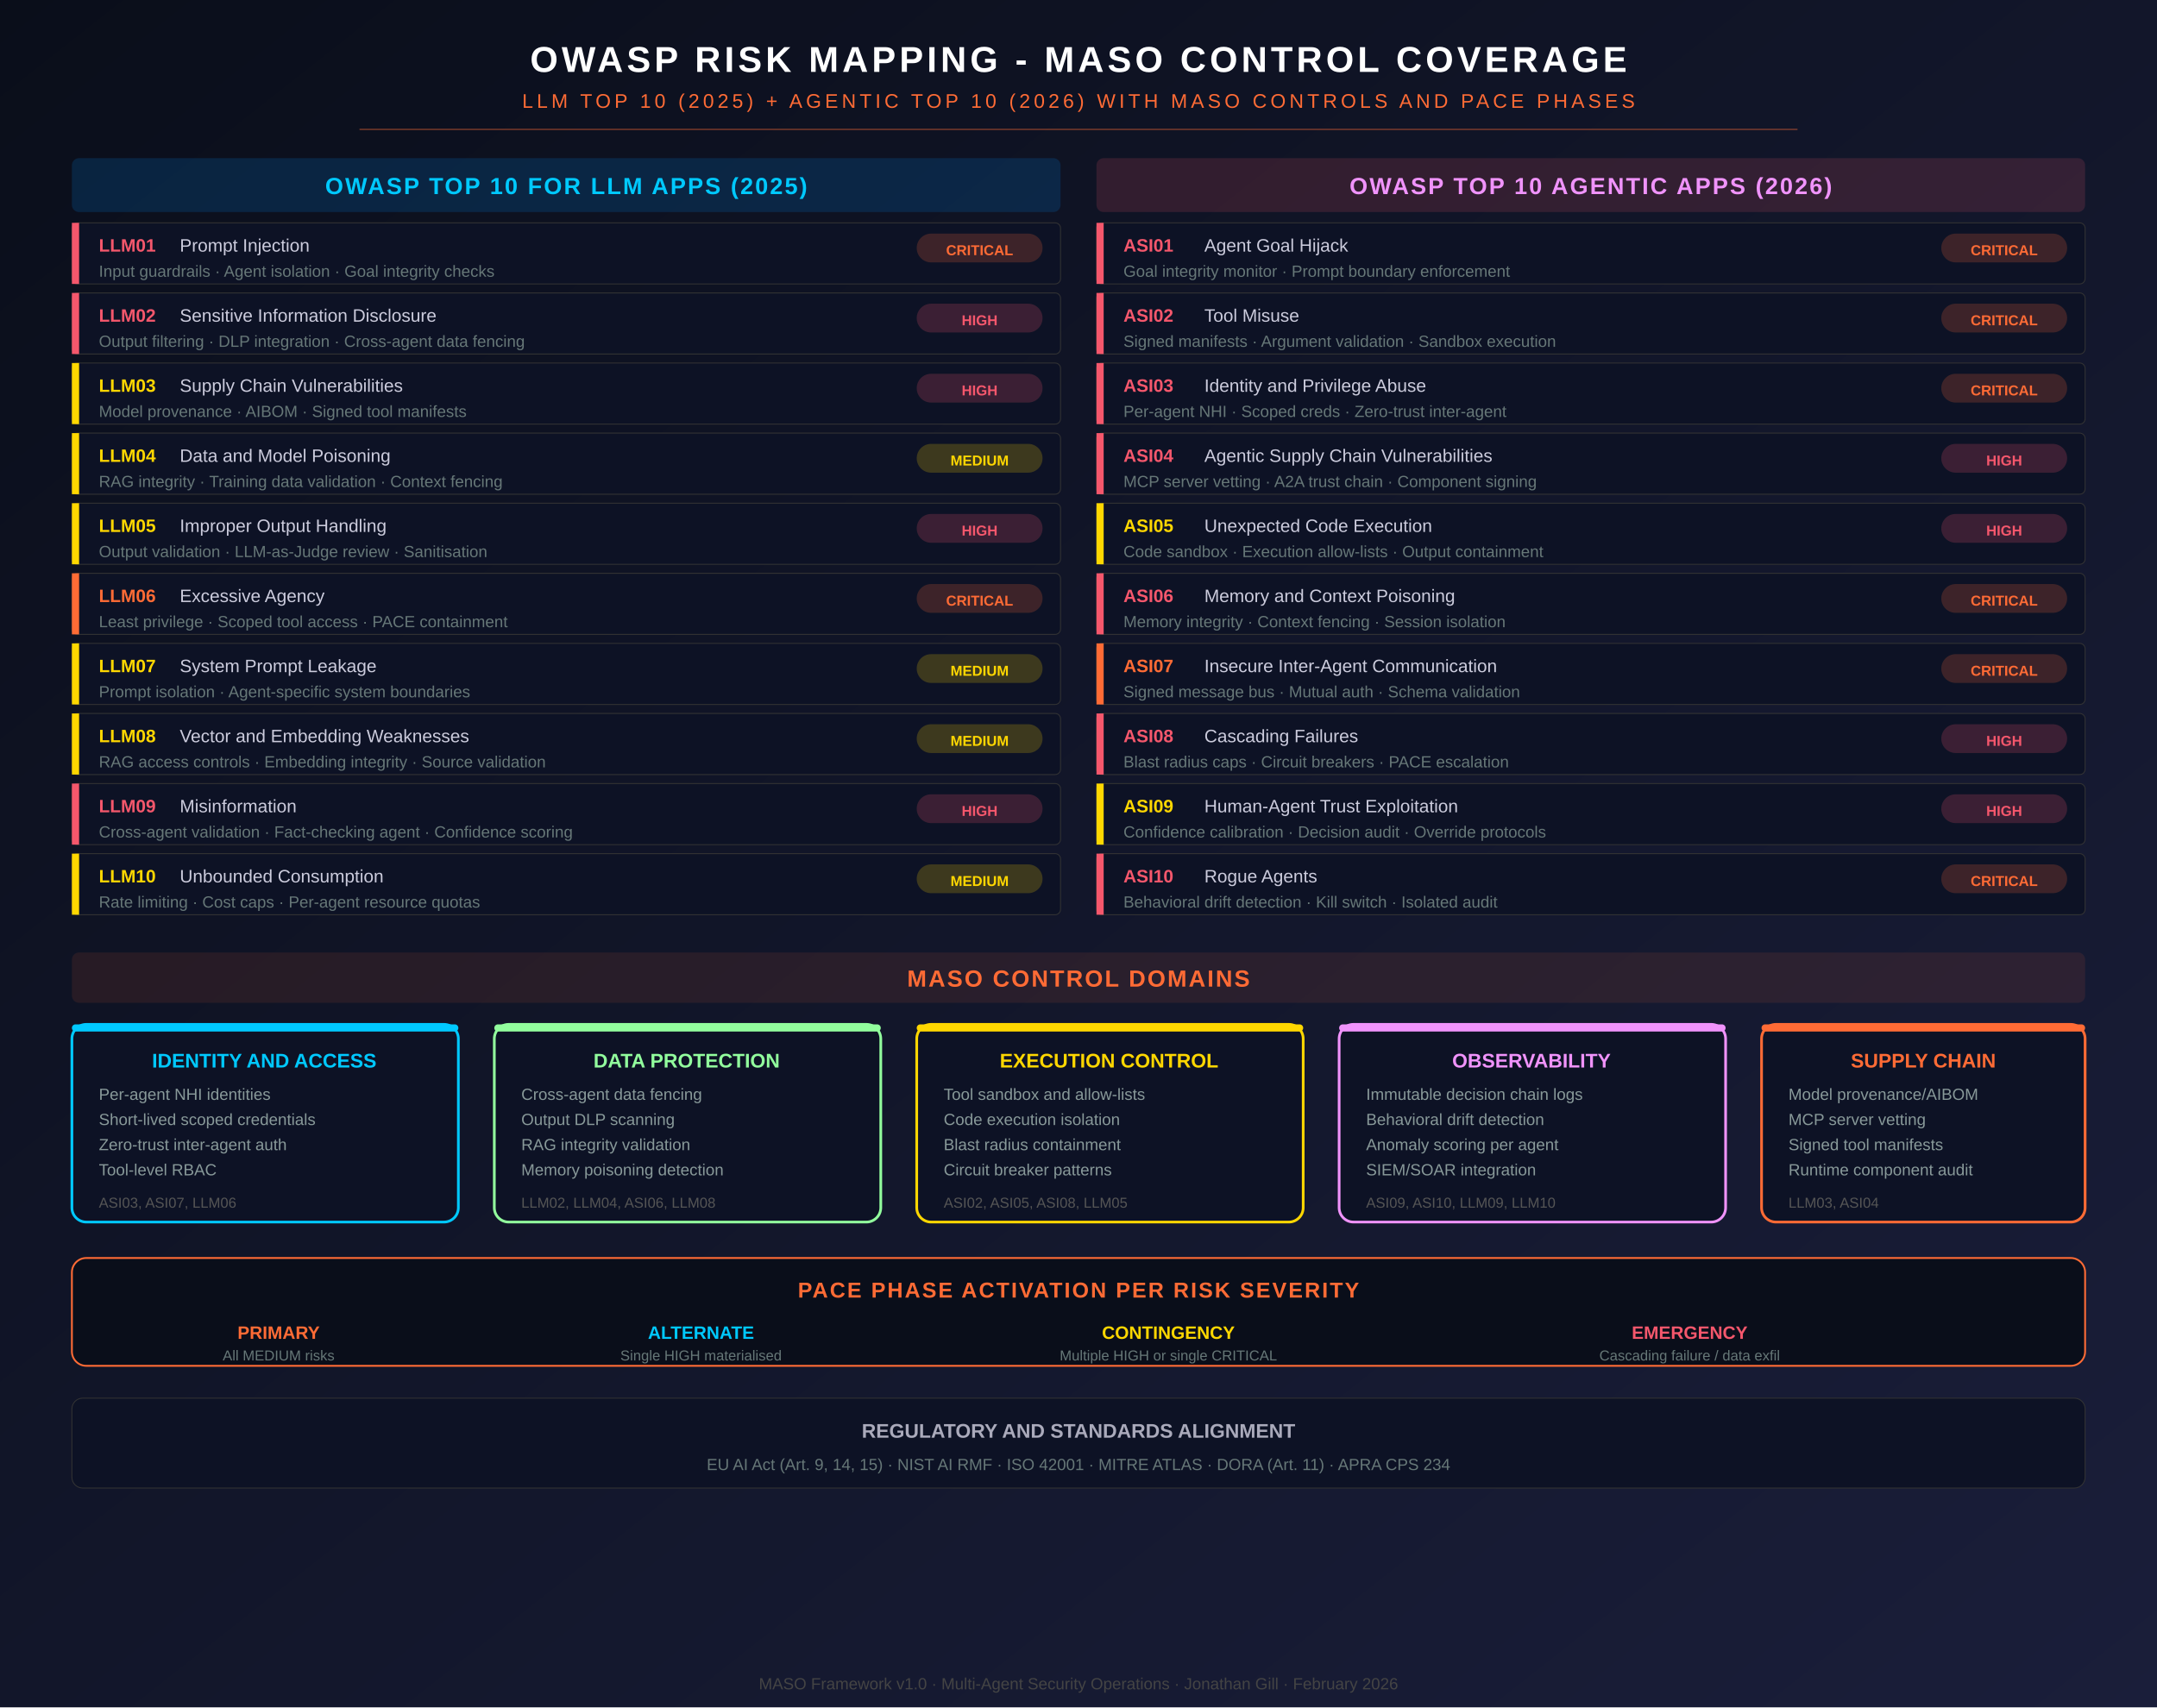
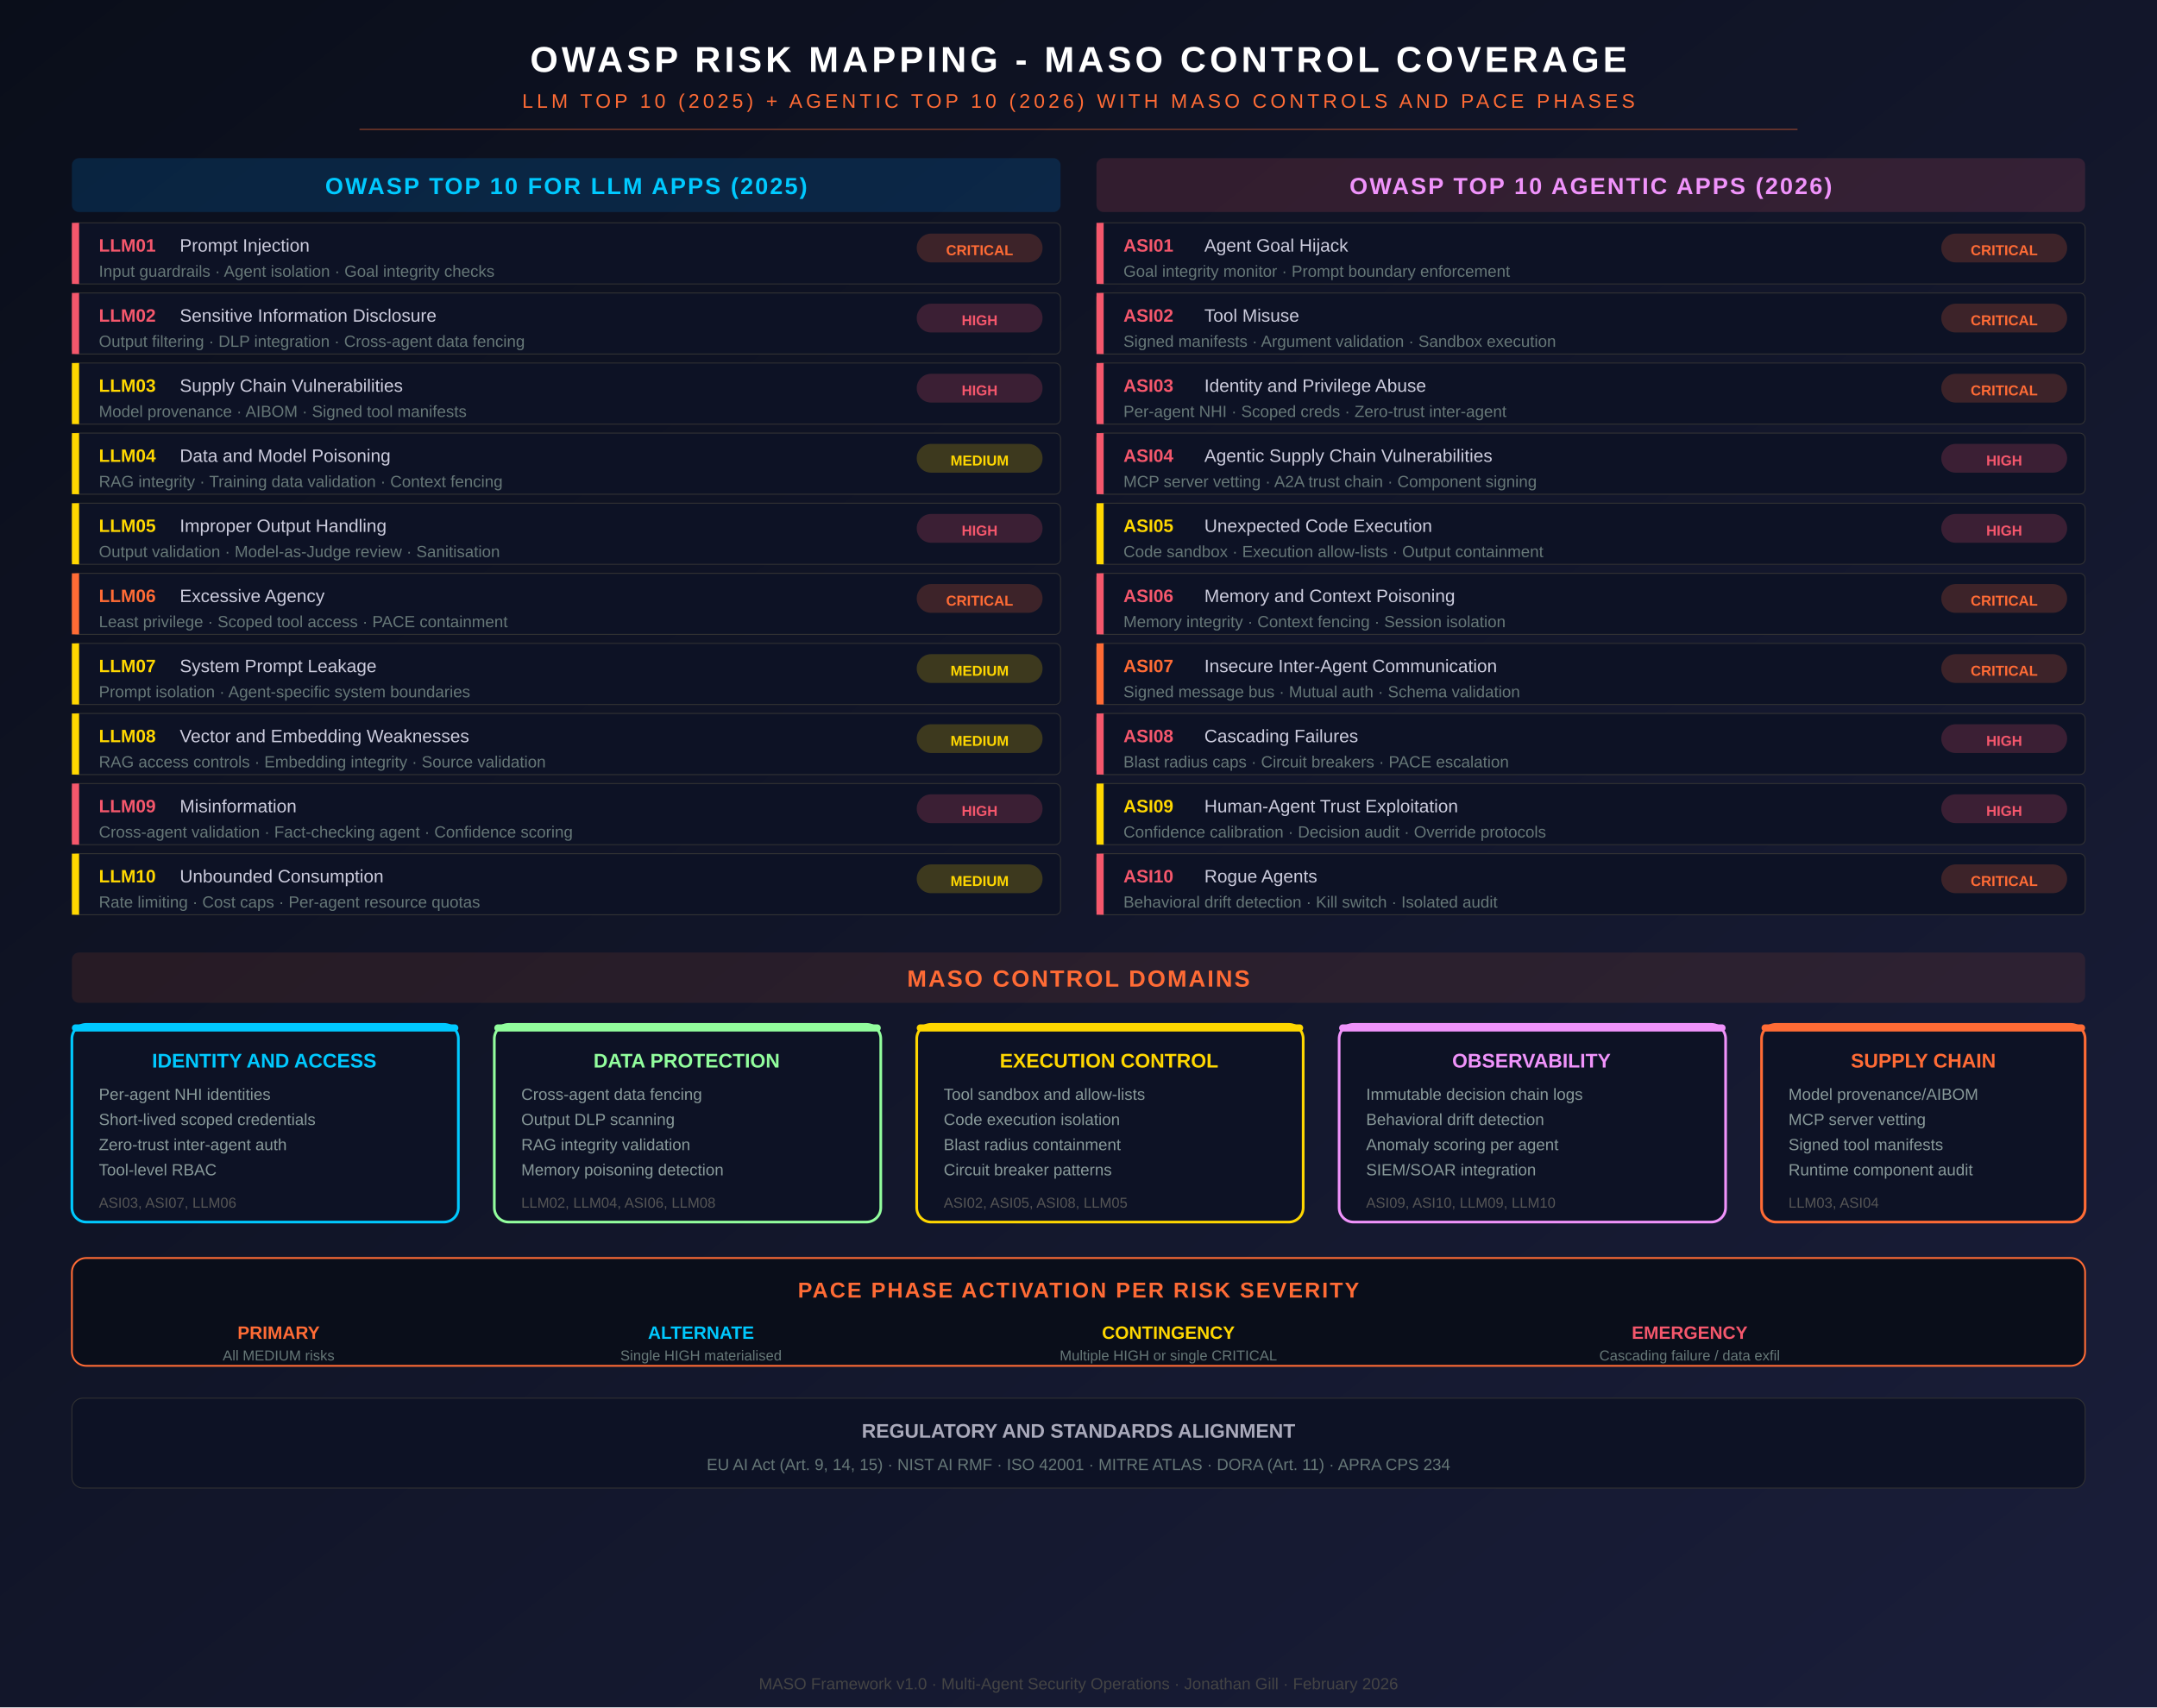
<svg xmlns="http://www.w3.org/2000/svg" width="1200" height="950" viewBox="0 0 1200 950">
  <defs>
    <linearGradient id="bg3" x1="0%" y1="0%" x2="100%" y2="100%">
      <stop offset="0%" stop-color="#0a0e1a" />
      <stop offset="100%" stop-color="#1a1e3a" />
    </linearGradient>
  </defs>
  <rect width="1200" height="950" fill="url(#bg3)" />
  <text x="600" y="40" text-anchor="middle" fill="#ffffff" font-family="Segoe UI, Helvetica Neue, Arial, sans-serif" font-size="20" font-weight="700" letter-spacing="2">OWASP RISK MAPPING - MASO CONTROL COVERAGE</text>
  <text x="600" y="60" text-anchor="middle" fill="#ff6b35" font-family="Segoe UI, Helvetica Neue, Arial, sans-serif" font-size="11" letter-spacing="2">LLM TOP 10 (2025) + AGENTIC TOP 10 (2026) WITH MASO CONTROLS AND PACE PHASES</text>
  <line x1="200" y1="72" x2="1000" y2="72" stroke="#ff6b35" stroke-width="0.8" opacity="0.4" />
  <rect x="40" y="88" width="550" height="30" rx="4" fill="#0078d4" opacity="0.2" />
  <text x="315" y="108" text-anchor="middle" fill="#00c9ff" font-family="Segoe UI, Helvetica Neue, Arial, sans-serif" font-size="13" font-weight="700" letter-spacing="1">OWASP TOP 10 FOR LLM APPS (2025)</text>
  <rect x="40" y="124" width="550" height="34" rx="3" fill="#0d1225" stroke="#333333" stroke-width="0.5" />
  <rect x="40" y="124" width="4" height="34" fill="#f5576c" />
  <text x="55" y="140" fill="#f5576c" font-family="Segoe UI, Helvetica Neue, Arial, sans-serif" font-size="10" font-weight="700">LLM01</text>
  <text x="100" y="140" fill="#ccccdd" font-family="Segoe UI, Helvetica Neue, Arial, sans-serif" font-size="10">Prompt Injection</text>
  <text x="55" y="154" fill="#667777" font-family="Segoe UI, Helvetica Neue, Arial, sans-serif" font-size="9">Input guardrails · Agent isolation · Goal integrity checks</text>
  <rect x="510" y="130" width="70" height="16" rx="8" fill="#ff6b35" opacity="0.2" />
  <text x="545" y="142" text-anchor="middle" fill="#ff6b35" font-family="Segoe UI, Helvetica Neue, Arial, sans-serif" font-size="8" font-weight="600">CRITICAL</text>
  <rect x="40" y="163" width="550" height="34" rx="3" fill="#0d1225" stroke="#333333" stroke-width="0.5" />
  <rect x="40" y="163" width="4" height="34" fill="#f5576c" />
  <text x="55" y="179" fill="#f5576c" font-family="Segoe UI, Helvetica Neue, Arial, sans-serif" font-size="10" font-weight="700">LLM02</text>
  <text x="100" y="179" fill="#ccccdd" font-family="Segoe UI, Helvetica Neue, Arial, sans-serif" font-size="10">Sensitive Information Disclosure</text>
  <text x="55" y="193" fill="#667777" font-family="Segoe UI, Helvetica Neue, Arial, sans-serif" font-size="9">Output filtering · DLP integration · Cross-agent data fencing</text>
  <rect x="510" y="169" width="70" height="16" rx="8" fill="#f5576c" opacity="0.2" />
  <text x="545" y="181" text-anchor="middle" fill="#f5576c" font-family="Segoe UI, Helvetica Neue, Arial, sans-serif" font-size="8" font-weight="600">HIGH</text>
  <rect x="40" y="202" width="550" height="34" rx="3" fill="#0d1225" stroke="#333333" stroke-width="0.5" />
  <rect x="40" y="202" width="4" height="34" fill="#ffd700" />
  <text x="55" y="218" fill="#ffd700" font-family="Segoe UI, Helvetica Neue, Arial, sans-serif" font-size="10" font-weight="700">LLM03</text>
  <text x="100" y="218" fill="#ccccdd" font-family="Segoe UI, Helvetica Neue, Arial, sans-serif" font-size="10">Supply Chain Vulnerabilities</text>
  <text x="55" y="232" fill="#667777" font-family="Segoe UI, Helvetica Neue, Arial, sans-serif" font-size="9">Model provenance · AIBOM · Signed tool manifests</text>
  <rect x="510" y="208" width="70" height="16" rx="8" fill="#f5576c" opacity="0.2" />
  <text x="545" y="220" text-anchor="middle" fill="#f5576c" font-family="Segoe UI, Helvetica Neue, Arial, sans-serif" font-size="8" font-weight="600">HIGH</text>
  <rect x="40" y="241" width="550" height="34" rx="3" fill="#0d1225" stroke="#333333" stroke-width="0.5" />
  <rect x="40" y="241" width="4" height="34" fill="#ffd700" />
  <text x="55" y="257" fill="#ffd700" font-family="Segoe UI, Helvetica Neue, Arial, sans-serif" font-size="10" font-weight="700">LLM04</text>
  <text x="100" y="257" fill="#ccccdd" font-family="Segoe UI, Helvetica Neue, Arial, sans-serif" font-size="10">Data and Model Poisoning</text>
  <text x="55" y="271" fill="#667777" font-family="Segoe UI, Helvetica Neue, Arial, sans-serif" font-size="9">RAG integrity · Training data validation · Context fencing</text>
  <rect x="510" y="247" width="70" height="16" rx="8" fill="#ffd700" opacity="0.2" />
  <text x="545" y="259" text-anchor="middle" fill="#ffd700" font-family="Segoe UI, Helvetica Neue, Arial, sans-serif" font-size="8" font-weight="600">MEDIUM</text>
  <rect x="40" y="280" width="550" height="34" rx="3" fill="#0d1225" stroke="#333333" stroke-width="0.5" />
  <rect x="40" y="280" width="4" height="34" fill="#ffd700" />
  <text x="55" y="296" fill="#ffd700" font-family="Segoe UI, Helvetica Neue, Arial, sans-serif" font-size="10" font-weight="700">LLM05</text>
  <text x="100" y="296" fill="#ccccdd" font-family="Segoe UI, Helvetica Neue, Arial, sans-serif" font-size="10">Improper Output Handling</text>
-   <text x="55" y="310" fill="#667777" font-family="Segoe UI, Helvetica Neue, Arial, sans-serif" font-size="9">Output validation · LLM-as-Judge review · Sanitisation</text>
+   <text x="55" y="310" fill="#667777" font-family="Segoe UI, Helvetica Neue, Arial, sans-serif" font-size="9">Output validation · Model-as-Judge review · Sanitisation</text>
  <rect x="510" y="286" width="70" height="16" rx="8" fill="#f5576c" opacity="0.2" />
  <text x="545" y="298" text-anchor="middle" fill="#f5576c" font-family="Segoe UI, Helvetica Neue, Arial, sans-serif" font-size="8" font-weight="600">HIGH</text>
  <rect x="40" y="319" width="550" height="34" rx="3" fill="#0d1225" stroke="#333333" stroke-width="0.5" />
  <rect x="40" y="319" width="4" height="34" fill="#ff6b35" />
  <text x="55" y="335" fill="#ff6b35" font-family="Segoe UI, Helvetica Neue, Arial, sans-serif" font-size="10" font-weight="700">LLM06</text>
  <text x="100" y="335" fill="#ccccdd" font-family="Segoe UI, Helvetica Neue, Arial, sans-serif" font-size="10">Excessive Agency</text>
  <text x="55" y="349" fill="#667777" font-family="Segoe UI, Helvetica Neue, Arial, sans-serif" font-size="9">Least privilege · Scoped tool access · PACE containment</text>
  <rect x="510" y="325" width="70" height="16" rx="8" fill="#ff6b35" opacity="0.2" />
  <text x="545" y="337" text-anchor="middle" fill="#ff6b35" font-family="Segoe UI, Helvetica Neue, Arial, sans-serif" font-size="8" font-weight="600">CRITICAL</text>
  <rect x="40" y="358" width="550" height="34" rx="3" fill="#0d1225" stroke="#333333" stroke-width="0.5" />
  <rect x="40" y="358" width="4" height="34" fill="#ffd700" />
  <text x="55" y="374" fill="#ffd700" font-family="Segoe UI, Helvetica Neue, Arial, sans-serif" font-size="10" font-weight="700">LLM07</text>
  <text x="100" y="374" fill="#ccccdd" font-family="Segoe UI, Helvetica Neue, Arial, sans-serif" font-size="10">System Prompt Leakage</text>
  <text x="55" y="388" fill="#667777" font-family="Segoe UI, Helvetica Neue, Arial, sans-serif" font-size="9">Prompt isolation · Agent-specific system boundaries</text>
  <rect x="510" y="364" width="70" height="16" rx="8" fill="#ffd700" opacity="0.2" />
  <text x="545" y="376" text-anchor="middle" fill="#ffd700" font-family="Segoe UI, Helvetica Neue, Arial, sans-serif" font-size="8" font-weight="600">MEDIUM</text>
  <rect x="40" y="397" width="550" height="34" rx="3" fill="#0d1225" stroke="#333333" stroke-width="0.5" />
  <rect x="40" y="397" width="4" height="34" fill="#ffd700" />
  <text x="55" y="413" fill="#ffd700" font-family="Segoe UI, Helvetica Neue, Arial, sans-serif" font-size="10" font-weight="700">LLM08</text>
  <text x="100" y="413" fill="#ccccdd" font-family="Segoe UI, Helvetica Neue, Arial, sans-serif" font-size="10">Vector and Embedding Weaknesses</text>
  <text x="55" y="427" fill="#667777" font-family="Segoe UI, Helvetica Neue, Arial, sans-serif" font-size="9">RAG access controls · Embedding integrity · Source validation</text>
  <rect x="510" y="403" width="70" height="16" rx="8" fill="#ffd700" opacity="0.2" />
  <text x="545" y="415" text-anchor="middle" fill="#ffd700" font-family="Segoe UI, Helvetica Neue, Arial, sans-serif" font-size="8" font-weight="600">MEDIUM</text>
  <rect x="40" y="436" width="550" height="34" rx="3" fill="#0d1225" stroke="#333333" stroke-width="0.5" />
  <rect x="40" y="436" width="4" height="34" fill="#f5576c" />
  <text x="55" y="452" fill="#f5576c" font-family="Segoe UI, Helvetica Neue, Arial, sans-serif" font-size="10" font-weight="700">LLM09</text>
  <text x="100" y="452" fill="#ccccdd" font-family="Segoe UI, Helvetica Neue, Arial, sans-serif" font-size="10">Misinformation</text>
  <text x="55" y="466" fill="#667777" font-family="Segoe UI, Helvetica Neue, Arial, sans-serif" font-size="9">Cross-agent validation · Fact-checking agent · Confidence scoring</text>
  <rect x="510" y="442" width="70" height="16" rx="8" fill="#f5576c" opacity="0.2" />
  <text x="545" y="454" text-anchor="middle" fill="#f5576c" font-family="Segoe UI, Helvetica Neue, Arial, sans-serif" font-size="8" font-weight="600">HIGH</text>
  <rect x="40" y="475" width="550" height="34" rx="3" fill="#0d1225" stroke="#333333" stroke-width="0.5" />
  <rect x="40" y="475" width="4" height="34" fill="#ffd700" />
  <text x="55" y="491" fill="#ffd700" font-family="Segoe UI, Helvetica Neue, Arial, sans-serif" font-size="10" font-weight="700">LLM10</text>
  <text x="100" y="491" fill="#ccccdd" font-family="Segoe UI, Helvetica Neue, Arial, sans-serif" font-size="10">Unbounded Consumption</text>
  <text x="55" y="505" fill="#667777" font-family="Segoe UI, Helvetica Neue, Arial, sans-serif" font-size="9">Rate limiting · Cost caps · Per-agent resource quotas</text>
  <rect x="510" y="481" width="70" height="16" rx="8" fill="#ffd700" opacity="0.2" />
  <text x="545" y="493" text-anchor="middle" fill="#ffd700" font-family="Segoe UI, Helvetica Neue, Arial, sans-serif" font-size="8" font-weight="600">MEDIUM</text>
  <rect x="610" y="88" width="550" height="30" rx="4" fill="#f5576c" opacity="0.15" />
  <text x="885" y="108" text-anchor="middle" fill="#f093fb" font-family="Segoe UI, Helvetica Neue, Arial, sans-serif" font-size="13" font-weight="700" letter-spacing="1">OWASP TOP 10 AGENTIC APPS (2026)</text>
  <rect x="610" y="124" width="550" height="34" rx="3" fill="#0d1225" stroke="#333333" stroke-width="0.5" />
  <rect x="610" y="124" width="4" height="34" fill="#f5576c" />
  <text x="625" y="140" fill="#f5576c" font-family="Segoe UI, Helvetica Neue, Arial, sans-serif" font-size="10" font-weight="700">ASI01</text>
  <text x="670" y="140" fill="#ccccdd" font-family="Segoe UI, Helvetica Neue, Arial, sans-serif" font-size="10">Agent Goal Hijack</text>
  <text x="625" y="154" fill="#667777" font-family="Segoe UI, Helvetica Neue, Arial, sans-serif" font-size="9">Goal integrity monitor · Prompt boundary enforcement</text>
  <rect x="1080" y="130" width="70" height="16" rx="8" fill="#ff6b35" opacity="0.2" />
  <text x="1115" y="142" text-anchor="middle" fill="#ff6b35" font-family="Segoe UI, Helvetica Neue, Arial, sans-serif" font-size="8" font-weight="600">CRITICAL</text>
  <rect x="610" y="163" width="550" height="34" rx="3" fill="#0d1225" stroke="#333333" stroke-width="0.5" />
  <rect x="610" y="163" width="4" height="34" fill="#f5576c" />
  <text x="625" y="179" fill="#f5576c" font-family="Segoe UI, Helvetica Neue, Arial, sans-serif" font-size="10" font-weight="700">ASI02</text>
  <text x="670" y="179" fill="#ccccdd" font-family="Segoe UI, Helvetica Neue, Arial, sans-serif" font-size="10">Tool Misuse</text>
  <text x="625" y="193" fill="#667777" font-family="Segoe UI, Helvetica Neue, Arial, sans-serif" font-size="9">Signed manifests · Argument validation · Sandbox execution</text>
  <rect x="1080" y="169" width="70" height="16" rx="8" fill="#ff6b35" opacity="0.2" />
  <text x="1115" y="181" text-anchor="middle" fill="#ff6b35" font-family="Segoe UI, Helvetica Neue, Arial, sans-serif" font-size="8" font-weight="600">CRITICAL</text>
  <rect x="610" y="202" width="550" height="34" rx="3" fill="#0d1225" stroke="#333333" stroke-width="0.5" />
  <rect x="610" y="202" width="4" height="34" fill="#f5576c" />
  <text x="625" y="218" fill="#f5576c" font-family="Segoe UI, Helvetica Neue, Arial, sans-serif" font-size="10" font-weight="700">ASI03</text>
  <text x="670" y="218" fill="#ccccdd" font-family="Segoe UI, Helvetica Neue, Arial, sans-serif" font-size="10">Identity and Privilege Abuse</text>
  <text x="625" y="232" fill="#667777" font-family="Segoe UI, Helvetica Neue, Arial, sans-serif" font-size="9">Per-agent NHI · Scoped creds · Zero-trust inter-agent</text>
  <rect x="1080" y="208" width="70" height="16" rx="8" fill="#ff6b35" opacity="0.2" />
  <text x="1115" y="220" text-anchor="middle" fill="#ff6b35" font-family="Segoe UI, Helvetica Neue, Arial, sans-serif" font-size="8" font-weight="600">CRITICAL</text>
  <rect x="610" y="241" width="550" height="34" rx="3" fill="#0d1225" stroke="#333333" stroke-width="0.5" />
  <rect x="610" y="241" width="4" height="34" fill="#f5576c" />
  <text x="625" y="257" fill="#f5576c" font-family="Segoe UI, Helvetica Neue, Arial, sans-serif" font-size="10" font-weight="700">ASI04</text>
  <text x="670" y="257" fill="#ccccdd" font-family="Segoe UI, Helvetica Neue, Arial, sans-serif" font-size="10">Agentic Supply Chain Vulnerabilities</text>
  <text x="625" y="271" fill="#667777" font-family="Segoe UI, Helvetica Neue, Arial, sans-serif" font-size="9">MCP server vetting · A2A trust chain · Component signing</text>
  <rect x="1080" y="247" width="70" height="16" rx="8" fill="#f5576c" opacity="0.2" />
  <text x="1115" y="259" text-anchor="middle" fill="#f5576c" font-family="Segoe UI, Helvetica Neue, Arial, sans-serif" font-size="8" font-weight="600">HIGH</text>
  <rect x="610" y="280" width="550" height="34" rx="3" fill="#0d1225" stroke="#333333" stroke-width="0.5" />
  <rect x="610" y="280" width="4" height="34" fill="#ffd700" />
  <text x="625" y="296" fill="#ffd700" font-family="Segoe UI, Helvetica Neue, Arial, sans-serif" font-size="10" font-weight="700">ASI05</text>
  <text x="670" y="296" fill="#ccccdd" font-family="Segoe UI, Helvetica Neue, Arial, sans-serif" font-size="10">Unexpected Code Execution</text>
  <text x="625" y="310" fill="#667777" font-family="Segoe UI, Helvetica Neue, Arial, sans-serif" font-size="9">Code sandbox · Execution allow-lists · Output containment</text>
  <rect x="1080" y="286" width="70" height="16" rx="8" fill="#f5576c" opacity="0.2" />
  <text x="1115" y="298" text-anchor="middle" fill="#f5576c" font-family="Segoe UI, Helvetica Neue, Arial, sans-serif" font-size="8" font-weight="600">HIGH</text>
  <rect x="610" y="319" width="550" height="34" rx="3" fill="#0d1225" stroke="#333333" stroke-width="0.5" />
  <rect x="610" y="319" width="4" height="34" fill="#f5576c" />
  <text x="625" y="335" fill="#f5576c" font-family="Segoe UI, Helvetica Neue, Arial, sans-serif" font-size="10" font-weight="700">ASI06</text>
  <text x="670" y="335" fill="#ccccdd" font-family="Segoe UI, Helvetica Neue, Arial, sans-serif" font-size="10">Memory and Context Poisoning</text>
  <text x="625" y="349" fill="#667777" font-family="Segoe UI, Helvetica Neue, Arial, sans-serif" font-size="9">Memory integrity · Context fencing · Session isolation</text>
  <rect x="1080" y="325" width="70" height="16" rx="8" fill="#ff6b35" opacity="0.2" />
  <text x="1115" y="337" text-anchor="middle" fill="#ff6b35" font-family="Segoe UI, Helvetica Neue, Arial, sans-serif" font-size="8" font-weight="600">CRITICAL</text>
  <rect x="610" y="358" width="550" height="34" rx="3" fill="#0d1225" stroke="#333333" stroke-width="0.5" />
  <rect x="610" y="358" width="4" height="34" fill="#ff6b35" />
  <text x="625" y="374" fill="#ff6b35" font-family="Segoe UI, Helvetica Neue, Arial, sans-serif" font-size="10" font-weight="700">ASI07</text>
  <text x="670" y="374" fill="#ccccdd" font-family="Segoe UI, Helvetica Neue, Arial, sans-serif" font-size="10">Insecure Inter-Agent Communication</text>
  <text x="625" y="388" fill="#667777" font-family="Segoe UI, Helvetica Neue, Arial, sans-serif" font-size="9">Signed message bus · Mutual auth · Schema validation</text>
  <rect x="1080" y="364" width="70" height="16" rx="8" fill="#ff6b35" opacity="0.2" />
  <text x="1115" y="376" text-anchor="middle" fill="#ff6b35" font-family="Segoe UI, Helvetica Neue, Arial, sans-serif" font-size="8" font-weight="600">CRITICAL</text>
  <rect x="610" y="397" width="550" height="34" rx="3" fill="#0d1225" stroke="#333333" stroke-width="0.5" />
  <rect x="610" y="397" width="4" height="34" fill="#f5576c" />
  <text x="625" y="413" fill="#f5576c" font-family="Segoe UI, Helvetica Neue, Arial, sans-serif" font-size="10" font-weight="700">ASI08</text>
  <text x="670" y="413" fill="#ccccdd" font-family="Segoe UI, Helvetica Neue, Arial, sans-serif" font-size="10">Cascading Failures</text>
  <text x="625" y="427" fill="#667777" font-family="Segoe UI, Helvetica Neue, Arial, sans-serif" font-size="9">Blast radius caps · Circuit breakers · PACE escalation</text>
  <rect x="1080" y="403" width="70" height="16" rx="8" fill="#f5576c" opacity="0.2" />
  <text x="1115" y="415" text-anchor="middle" fill="#f5576c" font-family="Segoe UI, Helvetica Neue, Arial, sans-serif" font-size="8" font-weight="600">HIGH</text>
  <rect x="610" y="436" width="550" height="34" rx="3" fill="#0d1225" stroke="#333333" stroke-width="0.5" />
  <rect x="610" y="436" width="4" height="34" fill="#ffd700" />
  <text x="625" y="452" fill="#ffd700" font-family="Segoe UI, Helvetica Neue, Arial, sans-serif" font-size="10" font-weight="700">ASI09</text>
  <text x="670" y="452" fill="#ccccdd" font-family="Segoe UI, Helvetica Neue, Arial, sans-serif" font-size="10">Human-Agent Trust Exploitation</text>
  <text x="625" y="466" fill="#667777" font-family="Segoe UI, Helvetica Neue, Arial, sans-serif" font-size="9">Confidence calibration · Decision audit · Override protocols</text>
  <rect x="1080" y="442" width="70" height="16" rx="8" fill="#f5576c" opacity="0.2" />
  <text x="1115" y="454" text-anchor="middle" fill="#f5576c" font-family="Segoe UI, Helvetica Neue, Arial, sans-serif" font-size="8" font-weight="600">HIGH</text>
  <rect x="610" y="475" width="550" height="34" rx="3" fill="#0d1225" stroke="#333333" stroke-width="0.5" />
  <rect x="610" y="475" width="4" height="34" fill="#f5576c" />
  <text x="625" y="491" fill="#f5576c" font-family="Segoe UI, Helvetica Neue, Arial, sans-serif" font-size="10" font-weight="700">ASI10</text>
  <text x="670" y="491" fill="#ccccdd" font-family="Segoe UI, Helvetica Neue, Arial, sans-serif" font-size="10">Rogue Agents</text>
  <text x="625" y="505" fill="#667777" font-family="Segoe UI, Helvetica Neue, Arial, sans-serif" font-size="9">Behavioral drift detection · Kill switch · Isolated audit</text>
  <rect x="1080" y="481" width="70" height="16" rx="8" fill="#ff6b35" opacity="0.2" />
  <text x="1115" y="493" text-anchor="middle" fill="#ff6b35" font-family="Segoe UI, Helvetica Neue, Arial, sans-serif" font-size="8" font-weight="600">CRITICAL</text>
  <rect x="40" y="530" width="1120" height="28" rx="4" fill="#ff6b35" opacity="0.1" />
  <text x="600" y="549" text-anchor="middle" fill="#ff6b35" font-family="Segoe UI, Helvetica Neue, Arial, sans-serif" font-size="13" font-weight="700" letter-spacing="1">MASO CONTROL DOMAINS</text>
  <rect x="40" y="570" width="215" height="110" rx="8" fill="#0d1225" stroke="#00c9ff" stroke-width="1.5" />
  <rect x="40" y="570" width="215" height="4" rx="2" fill="#00c9ff" />
  <text x="147" y="594" text-anchor="middle" fill="#00c9ff" font-family="Segoe UI, Helvetica Neue, Arial, sans-serif" font-size="11" font-weight="700">IDENTITY AND ACCESS</text>
  <text x="55" y="612" fill="#889999" font-family="Segoe UI, Helvetica Neue, Arial, sans-serif" font-size="9">Per-agent NHI identities</text>
  <text x="55" y="626" fill="#889999" font-family="Segoe UI, Helvetica Neue, Arial, sans-serif" font-size="9">Short-lived scoped credentials</text>
  <text x="55" y="640" fill="#889999" font-family="Segoe UI, Helvetica Neue, Arial, sans-serif" font-size="9">Zero-trust inter-agent auth</text>
  <text x="55" y="654" fill="#889999" font-family="Segoe UI, Helvetica Neue, Arial, sans-serif" font-size="9">Tool-level RBAC</text>
  <text x="55" y="672" fill="#555555" font-family="Segoe UI, Helvetica Neue, Arial, sans-serif" font-size="8">ASI03, ASI07, LLM06</text>
  <rect x="275" y="570" width="215" height="110" rx="8" fill="#0d1225" stroke="#92fe9d" stroke-width="1.5" />
  <rect x="275" y="570" width="215" height="4" rx="2" fill="#92fe9d" />
  <text x="382" y="594" text-anchor="middle" fill="#92fe9d" font-family="Segoe UI, Helvetica Neue, Arial, sans-serif" font-size="11" font-weight="700">DATA PROTECTION</text>
  <text x="290" y="612" fill="#889999" font-family="Segoe UI, Helvetica Neue, Arial, sans-serif" font-size="9">Cross-agent data fencing</text>
  <text x="290" y="626" fill="#889999" font-family="Segoe UI, Helvetica Neue, Arial, sans-serif" font-size="9">Output DLP scanning</text>
  <text x="290" y="640" fill="#889999" font-family="Segoe UI, Helvetica Neue, Arial, sans-serif" font-size="9">RAG integrity validation</text>
  <text x="290" y="654" fill="#889999" font-family="Segoe UI, Helvetica Neue, Arial, sans-serif" font-size="9">Memory poisoning detection</text>
  <text x="290" y="672" fill="#555555" font-family="Segoe UI, Helvetica Neue, Arial, sans-serif" font-size="8">LLM02, LLM04, ASI06, LLM08</text>
  <rect x="510" y="570" width="215" height="110" rx="8" fill="#0d1225" stroke="#ffd700" stroke-width="1.5" />
  <rect x="510" y="570" width="215" height="4" rx="2" fill="#ffd700" />
  <text x="617" y="594" text-anchor="middle" fill="#ffd700" font-family="Segoe UI, Helvetica Neue, Arial, sans-serif" font-size="11" font-weight="700">EXECUTION CONTROL</text>
  <text x="525" y="612" fill="#889999" font-family="Segoe UI, Helvetica Neue, Arial, sans-serif" font-size="9">Tool sandbox and allow-lists</text>
  <text x="525" y="626" fill="#889999" font-family="Segoe UI, Helvetica Neue, Arial, sans-serif" font-size="9">Code execution isolation</text>
  <text x="525" y="640" fill="#889999" font-family="Segoe UI, Helvetica Neue, Arial, sans-serif" font-size="9">Blast radius containment</text>
  <text x="525" y="654" fill="#889999" font-family="Segoe UI, Helvetica Neue, Arial, sans-serif" font-size="9">Circuit breaker patterns</text>
  <text x="525" y="672" fill="#555555" font-family="Segoe UI, Helvetica Neue, Arial, sans-serif" font-size="8">ASI02, ASI05, ASI08, LLM05</text>
  <rect x="745" y="570" width="215" height="110" rx="8" fill="#0d1225" stroke="#f093fb" stroke-width="1.5" />
  <rect x="745" y="570" width="215" height="4" rx="2" fill="#f093fb" />
  <text x="852" y="594" text-anchor="middle" fill="#f093fb" font-family="Segoe UI, Helvetica Neue, Arial, sans-serif" font-size="11" font-weight="700">OBSERVABILITY</text>
  <text x="760" y="612" fill="#889999" font-family="Segoe UI, Helvetica Neue, Arial, sans-serif" font-size="9">Immutable decision chain logs</text>
  <text x="760" y="626" fill="#889999" font-family="Segoe UI, Helvetica Neue, Arial, sans-serif" font-size="9">Behavioral drift detection</text>
  <text x="760" y="640" fill="#889999" font-family="Segoe UI, Helvetica Neue, Arial, sans-serif" font-size="9">Anomaly scoring per agent</text>
  <text x="760" y="654" fill="#889999" font-family="Segoe UI, Helvetica Neue, Arial, sans-serif" font-size="9">SIEM/SOAR integration</text>
  <text x="760" y="672" fill="#555555" font-family="Segoe UI, Helvetica Neue, Arial, sans-serif" font-size="8">ASI09, ASI10, LLM09, LLM10</text>
  <rect x="980" y="570" width="180" height="110" rx="8" fill="#0d1225" stroke="#ff6b35" stroke-width="1.5" />
  <rect x="980" y="570" width="180" height="4" rx="2" fill="#ff6b35" />
  <text x="1070" y="594" text-anchor="middle" fill="#ff6b35" font-family="Segoe UI, Helvetica Neue, Arial, sans-serif" font-size="11" font-weight="700">SUPPLY CHAIN</text>
  <text x="995" y="612" fill="#889999" font-family="Segoe UI, Helvetica Neue, Arial, sans-serif" font-size="9">Model provenance/AIBOM</text>
  <text x="995" y="626" fill="#889999" font-family="Segoe UI, Helvetica Neue, Arial, sans-serif" font-size="9">MCP server vetting</text>
  <text x="995" y="640" fill="#889999" font-family="Segoe UI, Helvetica Neue, Arial, sans-serif" font-size="9">Signed tool manifests</text>
  <text x="995" y="654" fill="#889999" font-family="Segoe UI, Helvetica Neue, Arial, sans-serif" font-size="9">Runtime component audit</text>
  <text x="995" y="672" fill="#555555" font-family="Segoe UI, Helvetica Neue, Arial, sans-serif" font-size="8">LLM03, ASI04</text>
  <rect x="40" y="700" width="1120" height="60" rx="8" fill="#0a0e1a" stroke="#ff6b35" stroke-width="1" />
  <text x="600" y="722" text-anchor="middle" fill="#ff6b35" font-family="Segoe UI, Helvetica Neue, Arial, sans-serif" font-size="12" font-weight="700" letter-spacing="1">PACE PHASE ACTIVATION PER RISK SEVERITY</text>
  <text x="155" y="745" text-anchor="middle" fill="#ff6b35" font-family="Segoe UI, Helvetica Neue, Arial, sans-serif" font-size="10" font-weight="600">PRIMARY</text>
  <text x="155" y="757" text-anchor="middle" fill="#667777" font-family="Segoe UI, Helvetica Neue, Arial, sans-serif" font-size="8">All MEDIUM risks</text>
  <text x="390" y="745" text-anchor="middle" fill="#00c9ff" font-family="Segoe UI, Helvetica Neue, Arial, sans-serif" font-size="10" font-weight="600">ALTERNATE</text>
  <text x="390" y="757" text-anchor="middle" fill="#667777" font-family="Segoe UI, Helvetica Neue, Arial, sans-serif" font-size="8">Single HIGH materialised</text>
  <text x="650" y="745" text-anchor="middle" fill="#ffd700" font-family="Segoe UI, Helvetica Neue, Arial, sans-serif" font-size="10" font-weight="600">CONTINGENCY</text>
  <text x="650" y="757" text-anchor="middle" fill="#667777" font-family="Segoe UI, Helvetica Neue, Arial, sans-serif" font-size="8">Multiple HIGH or single CRITICAL</text>
  <text x="940" y="745" text-anchor="middle" fill="#f5576c" font-family="Segoe UI, Helvetica Neue, Arial, sans-serif" font-size="10" font-weight="600">EMERGENCY</text>
  <text x="940" y="757" text-anchor="middle" fill="#667777" font-family="Segoe UI, Helvetica Neue, Arial, sans-serif" font-size="8">Cascading failure / data exfil</text>
  <rect x="40" y="778" width="1120" height="50" rx="6" fill="#0d1225" stroke="#333333" stroke-width="0.5" />
  <text x="600" y="800" text-anchor="middle" fill="#aaaabb" font-family="Segoe UI, Helvetica Neue, Arial, sans-serif" font-size="11" font-weight="600">REGULATORY AND STANDARDS ALIGNMENT</text>
  <text x="600" y="818" text-anchor="middle" fill="#667777" font-family="Segoe UI, Helvetica Neue, Arial, sans-serif" font-size="9">EU AI Act (Art. 9, 14, 15) · NIST AI RMF · ISO 42001 · MITRE ATLAS · DORA (Art. 11) · APRA CPS 234</text>
  <text x="600" y="940" text-anchor="middle" fill="#444444" font-family="Segoe UI, Helvetica Neue, Arial, sans-serif" font-size="9">MASO Framework v1.0 · Multi-Agent Security Operations · Jonathan Gill · February 2026</text>
</svg>
